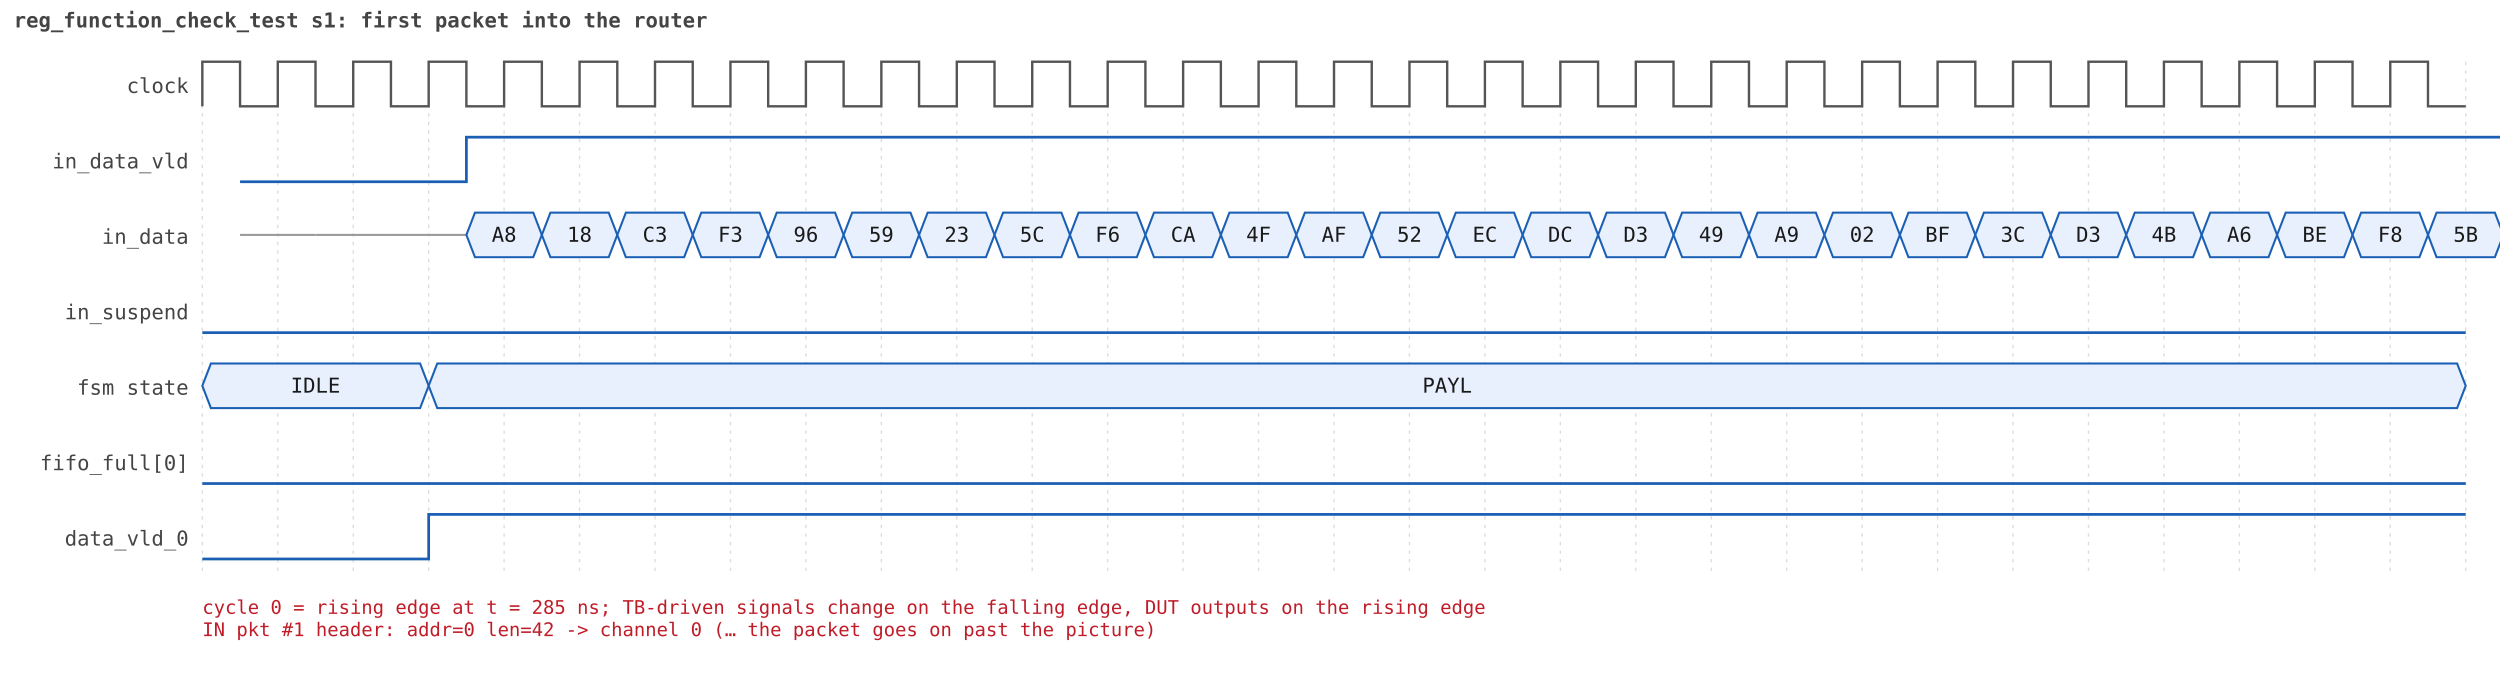
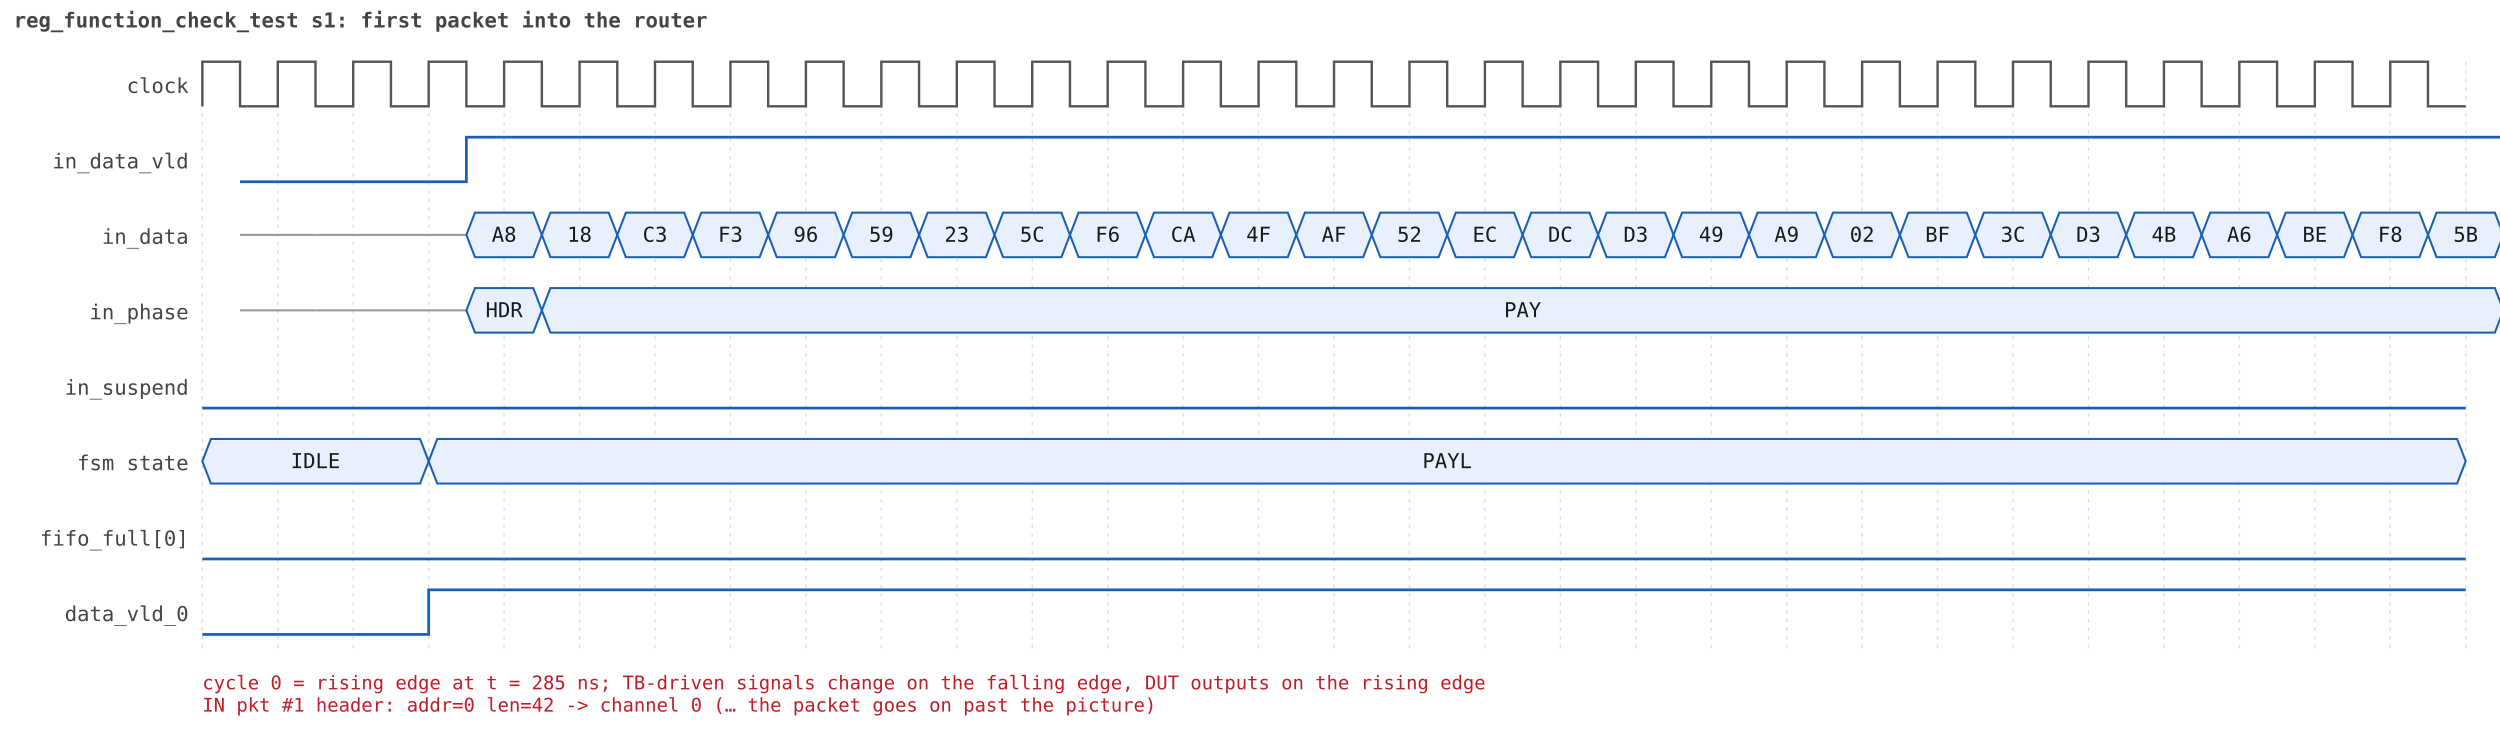
- <svg xmlns="http://www.w3.org/2000/svg" width="1458" height="395" viewBox="0 0 1458 395" font-family="monospace" font-size="12">
+ <svg xmlns="http://www.w3.org/2000/svg" width="1458" height="439" viewBox="0 0 1458 439" font-family="monospace" font-size="12">
  <style>.lbl{fill:#444}.sig{fill:none;stroke:#1a5fb4;stroke-width:1.6}.clk{fill:none;stroke:#555;stroke-width:1.4}.bus{fill:#e8f0fe;stroke:#1a5fb4;stroke-width:1.2}.idle{stroke:#999;stroke-width:1.2;stroke-dasharray:0}.z{stroke:#999;stroke-dasharray:3 3}.txt{fill:#1a1a1a;text-anchor:middle}.grid{stroke:#ddd;stroke-width:0.8;stroke-dasharray:2 3}.note{fill:#c01c28;font-size:11px}@media (prefers-color-scheme: dark){.lbl{fill:#ccc}.clk{stroke:#aaa}.txt{fill:#eee}.bus{fill:#1e2a44}.grid{stroke:#444}}</style>
  <text class="lbl" x="8" y="16" font-weight="bold">reg_function_check_test s1: first packet into the router</text>
-   <line class="grid" x1="118" y1="36" x2="118" y2="334" />
-   <line class="grid" x1="162" y1="36" x2="162" y2="334" />
-   <line class="grid" x1="206" y1="36" x2="206" y2="334" />
-   <line class="grid" x1="250" y1="36" x2="250" y2="334" />
-   <line class="grid" x1="294" y1="36" x2="294" y2="334" />
-   <line class="grid" x1="338" y1="36" x2="338" y2="334" />
-   <line class="grid" x1="382" y1="36" x2="382" y2="334" />
-   <line class="grid" x1="426" y1="36" x2="426" y2="334" />
-   <line class="grid" x1="470" y1="36" x2="470" y2="334" />
-   <line class="grid" x1="514" y1="36" x2="514" y2="334" />
-   <line class="grid" x1="558" y1="36" x2="558" y2="334" />
-   <line class="grid" x1="602" y1="36" x2="602" y2="334" />
-   <line class="grid" x1="646" y1="36" x2="646" y2="334" />
-   <line class="grid" x1="690" y1="36" x2="690" y2="334" />
-   <line class="grid" x1="734" y1="36" x2="734" y2="334" />
-   <line class="grid" x1="778" y1="36" x2="778" y2="334" />
-   <line class="grid" x1="822" y1="36" x2="822" y2="334" />
-   <line class="grid" x1="866" y1="36" x2="866" y2="334" />
-   <line class="grid" x1="910" y1="36" x2="910" y2="334" />
-   <line class="grid" x1="954" y1="36" x2="954" y2="334" />
-   <line class="grid" x1="998" y1="36" x2="998" y2="334" />
-   <line class="grid" x1="1042" y1="36" x2="1042" y2="334" />
-   <line class="grid" x1="1086" y1="36" x2="1086" y2="334" />
-   <line class="grid" x1="1130" y1="36" x2="1130" y2="334" />
-   <line class="grid" x1="1174" y1="36" x2="1174" y2="334" />
-   <line class="grid" x1="1218" y1="36" x2="1218" y2="334" />
-   <line class="grid" x1="1262" y1="36" x2="1262" y2="334" />
-   <line class="grid" x1="1306" y1="36" x2="1306" y2="334" />
-   <line class="grid" x1="1350" y1="36" x2="1350" y2="334" />
-   <line class="grid" x1="1394" y1="36" x2="1394" y2="334" />
-   <line class="grid" x1="1438" y1="36" x2="1438" y2="334" />
+   <line class="grid" x1="118" y1="36" x2="118" y2="378" />
+   <line class="grid" x1="162" y1="36" x2="162" y2="378" />
+   <line class="grid" x1="206" y1="36" x2="206" y2="378" />
+   <line class="grid" x1="250" y1="36" x2="250" y2="378" />
+   <line class="grid" x1="294" y1="36" x2="294" y2="378" />
+   <line class="grid" x1="338" y1="36" x2="338" y2="378" />
+   <line class="grid" x1="382" y1="36" x2="382" y2="378" />
+   <line class="grid" x1="426" y1="36" x2="426" y2="378" />
+   <line class="grid" x1="470" y1="36" x2="470" y2="378" />
+   <line class="grid" x1="514" y1="36" x2="514" y2="378" />
+   <line class="grid" x1="558" y1="36" x2="558" y2="378" />
+   <line class="grid" x1="602" y1="36" x2="602" y2="378" />
+   <line class="grid" x1="646" y1="36" x2="646" y2="378" />
+   <line class="grid" x1="690" y1="36" x2="690" y2="378" />
+   <line class="grid" x1="734" y1="36" x2="734" y2="378" />
+   <line class="grid" x1="778" y1="36" x2="778" y2="378" />
+   <line class="grid" x1="822" y1="36" x2="822" y2="378" />
+   <line class="grid" x1="866" y1="36" x2="866" y2="378" />
+   <line class="grid" x1="910" y1="36" x2="910" y2="378" />
+   <line class="grid" x1="954" y1="36" x2="954" y2="378" />
+   <line class="grid" x1="998" y1="36" x2="998" y2="378" />
+   <line class="grid" x1="1042" y1="36" x2="1042" y2="378" />
+   <line class="grid" x1="1086" y1="36" x2="1086" y2="378" />
+   <line class="grid" x1="1130" y1="36" x2="1130" y2="378" />
+   <line class="grid" x1="1174" y1="36" x2="1174" y2="378" />
+   <line class="grid" x1="1218" y1="36" x2="1218" y2="378" />
+   <line class="grid" x1="1262" y1="36" x2="1262" y2="378" />
+   <line class="grid" x1="1306" y1="36" x2="1306" y2="378" />
+   <line class="grid" x1="1350" y1="36" x2="1350" y2="378" />
+   <line class="grid" x1="1394" y1="36" x2="1394" y2="378" />
+   <line class="grid" x1="1438" y1="36" x2="1438" y2="378" />
  <text class="lbl" x="110" y="54.2" text-anchor="end">clock</text>
  <path class="clk" d="M118,62 L118,36 L140.0,36 L140.0,62 L162,62 L162,62 L162,36 L184.0,36 L184.0,62 L206,62 L206,62 L206,36 L228.0,36 L228.0,62 L250,62 L250,62 L250,36 L272.0,36 L272.0,62 L294,62 L294,62 L294,36 L316.0,36 L316.0,62 L338,62 L338,62 L338,36 L360.0,36 L360.0,62 L382,62 L382,62 L382,36 L404.0,36 L404.0,62 L426,62 L426,62 L426,36 L448.0,36 L448.0,62 L470,62 L470,62 L470,36 L492.0,36 L492.0,62 L514,62 L514,62 L514,36 L536.0,36 L536.0,62 L558,62 L558,62 L558,36 L580.0,36 L580.0,62 L602,62 L602,62 L602,36 L624.0,36 L624.0,62 L646,62 L646,62 L646,36 L668.0,36 L668.0,62 L690,62 L690,62 L690,36 L712.0,36 L712.0,62 L734,62 L734,62 L734,36 L756.0,36 L756.0,62 L778,62 L778,62 L778,36 L800.0,36 L800.0,62 L822,62 L822,62 L822,36 L844.0,36 L844.0,62 L866,62 L866,62 L866,36 L888.0,36 L888.0,62 L910,62 L910,62 L910,36 L932.0,36 L932.0,62 L954,62 L954,62 L954,36 L976.0,36 L976.0,62 L998,62 L998,62 L998,36 L1020.0,36 L1020.0,62 L1042,62 L1042,62 L1042,36 L1064.0,36 L1064.0,62 L1086,62 L1086,62 L1086,36 L1108.0,36 L1108.0,62 L1130,62 L1130,62 L1130,36 L1152.0,36 L1152.0,62 L1174,62 L1174,62 L1174,36 L1196.0,36 L1196.0,62 L1218,62 L1218,62 L1218,36 L1240.0,36 L1240.0,62 L1262,62 L1262,62 L1262,36 L1284.0,36 L1284.0,62 L1306,62 L1306,62 L1306,36 L1328.0,36 L1328.0,62 L1350,62 L1350,62 L1350,36 L1372.0,36 L1372.0,62 L1394,62 L1394,62 L1394,36 L1416.0,36 L1416.0,62 L1438,62" />
  <text class="lbl" x="110" y="98.2" text-anchor="end">in_data_vld</text>
  <path class="sig" d="M140.0,106 L184.0,106 L184.0,106 L228.0,106 L228.0,106 L272.0,106 L272.0,106 L272.0,80 L316.0,80 L316.0,80 L360.0,80 L360.0,80 L404.0,80 L404.0,80 L448.0,80 L448.0,80 L492.0,80 L492.0,80 L536.0,80 L536.0,80 L580.0,80 L580.0,80 L624.0,80 L624.0,80 L668.0,80 L668.0,80 L712.0,80 L712.0,80 L756.0,80 L756.0,80 L800.0,80 L800.0,80 L844.0,80 L844.0,80 L888.0,80 L888.0,80 L932.0,80 L932.0,80 L976.0,80 L976.0,80 L1020.0,80 L1020.0,80 L1064.0,80 L1064.0,80 L1108.0,80 L1108.0,80 L1152.0,80 L1152.0,80 L1196.0,80 L1196.0,80 L1240.0,80 L1240.0,80 L1284.0,80 L1284.0,80 L1328.0,80 L1328.0,80 L1372.0,80 L1372.0,80 L1416.0,80 L1416.0,80 L1460.0,80" />
  <text class="lbl" x="110" y="142.2" text-anchor="end">in_data</text>
  <line class="idle" x1="140.0" y1="137.0" x2="184.0" y2="137.0" />
  <line class="idle" x1="184.0" y1="137.0" x2="228.0" y2="137.0" />
  <line class="idle" x1="228.0" y1="137.0" x2="272.0" y2="137.0" />
  <path class="bus" d="M272.0,137.0 L277.0,124 L311.0,124 L316.0,137.0 L311.0,150 L277.0,150 Z" />
  <text class="txt" x="294.0" y="141.0">A8</text>
  <path class="bus" d="M316.0,137.0 L321.0,124 L355.0,124 L360.0,137.0 L355.0,150 L321.0,150 Z" />
  <text class="txt" x="338.0" y="141.0">18</text>
  <path class="bus" d="M360.0,137.0 L365.0,124 L399.0,124 L404.0,137.0 L399.0,150 L365.0,150 Z" />
  <text class="txt" x="382.0" y="141.0">C3</text>
  <path class="bus" d="M404.0,137.0 L409.0,124 L443.0,124 L448.0,137.0 L443.0,150 L409.0,150 Z" />
  <text class="txt" x="426.0" y="141.0">F3</text>
  <path class="bus" d="M448.0,137.0 L453.0,124 L487.0,124 L492.0,137.0 L487.0,150 L453.0,150 Z" />
  <text class="txt" x="470.0" y="141.0">96</text>
  <path class="bus" d="M492.0,137.0 L497.0,124 L531.0,124 L536.0,137.0 L531.0,150 L497.0,150 Z" />
  <text class="txt" x="514.0" y="141.0">59</text>
  <path class="bus" d="M536.0,137.0 L541.0,124 L575.0,124 L580.0,137.0 L575.0,150 L541.0,150 Z" />
  <text class="txt" x="558.0" y="141.0">23</text>
  <path class="bus" d="M580.0,137.0 L585.0,124 L619.0,124 L624.0,137.0 L619.0,150 L585.0,150 Z" />
  <text class="txt" x="602.0" y="141.0">5C</text>
  <path class="bus" d="M624.0,137.0 L629.0,124 L663.0,124 L668.0,137.0 L663.0,150 L629.0,150 Z" />
  <text class="txt" x="646.0" y="141.0">F6</text>
  <path class="bus" d="M668.0,137.0 L673.0,124 L707.0,124 L712.0,137.0 L707.0,150 L673.0,150 Z" />
  <text class="txt" x="690.0" y="141.0">CA</text>
  <path class="bus" d="M712.0,137.0 L717.0,124 L751.0,124 L756.0,137.0 L751.0,150 L717.0,150 Z" />
  <text class="txt" x="734.0" y="141.0">4F</text>
  <path class="bus" d="M756.0,137.0 L761.0,124 L795.0,124 L800.0,137.0 L795.0,150 L761.0,150 Z" />
  <text class="txt" x="778.0" y="141.0">AF</text>
  <path class="bus" d="M800.0,137.0 L805.0,124 L839.0,124 L844.0,137.0 L839.0,150 L805.0,150 Z" />
  <text class="txt" x="822.0" y="141.0">52</text>
  <path class="bus" d="M844.0,137.0 L849.0,124 L883.0,124 L888.0,137.0 L883.0,150 L849.0,150 Z" />
  <text class="txt" x="866.0" y="141.0">EC</text>
  <path class="bus" d="M888.0,137.0 L893.0,124 L927.0,124 L932.0,137.0 L927.0,150 L893.0,150 Z" />
  <text class="txt" x="910.0" y="141.0">DC</text>
  <path class="bus" d="M932.0,137.0 L937.0,124 L971.0,124 L976.0,137.0 L971.0,150 L937.0,150 Z" />
  <text class="txt" x="954.0" y="141.0">D3</text>
  <path class="bus" d="M976.0,137.0 L981.0,124 L1015.0,124 L1020.0,137.0 L1015.0,150 L981.0,150 Z" />
  <text class="txt" x="998.0" y="141.0">49</text>
  <path class="bus" d="M1020.0,137.0 L1025.0,124 L1059.0,124 L1064.0,137.0 L1059.0,150 L1025.0,150 Z" />
  <text class="txt" x="1042.0" y="141.0">A9</text>
  <path class="bus" d="M1064.0,137.0 L1069.0,124 L1103.0,124 L1108.0,137.0 L1103.0,150 L1069.0,150 Z" />
  <text class="txt" x="1086.0" y="141.0">02</text>
  <path class="bus" d="M1108.0,137.0 L1113.0,124 L1147.0,124 L1152.0,137.0 L1147.0,150 L1113.0,150 Z" />
  <text class="txt" x="1130.0" y="141.0">BF</text>
  <path class="bus" d="M1152.0,137.0 L1157.0,124 L1191.0,124 L1196.0,137.0 L1191.0,150 L1157.0,150 Z" />
  <text class="txt" x="1174.0" y="141.0">3C</text>
  <path class="bus" d="M1196.0,137.0 L1201.0,124 L1235.0,124 L1240.0,137.0 L1235.0,150 L1201.0,150 Z" />
  <text class="txt" x="1218.0" y="141.0">D3</text>
  <path class="bus" d="M1240.0,137.0 L1245.0,124 L1279.0,124 L1284.0,137.0 L1279.0,150 L1245.0,150 Z" />
  <text class="txt" x="1262.0" y="141.0">4B</text>
  <path class="bus" d="M1284.0,137.0 L1289.0,124 L1323.0,124 L1328.0,137.0 L1323.0,150 L1289.0,150 Z" />
  <text class="txt" x="1306.0" y="141.0">A6</text>
  <path class="bus" d="M1328.0,137.0 L1333.0,124 L1367.0,124 L1372.0,137.0 L1367.0,150 L1333.0,150 Z" />
  <text class="txt" x="1350.0" y="141.0">BE</text>
  <path class="bus" d="M1372.0,137.0 L1377.0,124 L1411.0,124 L1416.0,137.0 L1411.0,150 L1377.0,150 Z" />
  <text class="txt" x="1394.0" y="141.0">F8</text>
  <path class="bus" d="M1416.0,137.0 L1421.0,124 L1455.0,124 L1460.0,137.0 L1455.0,150 L1421.0,150 Z" />
  <text class="txt" x="1438.0" y="141.0">5B</text>
-   <text class="lbl" x="110" y="186.2" text-anchor="end">in_suspend</text>
-   <path class="sig" d="M118,194 L162,194 L162,194 L206,194 L206,194 L250,194 L250,194 L294,194 L294,194 L338,194 L338,194 L382,194 L382,194 L426,194 L426,194 L470,194 L470,194 L514,194 L514,194 L558,194 L558,194 L602,194 L602,194 L646,194 L646,194 L690,194 L690,194 L734,194 L734,194 L778,194 L778,194 L822,194 L822,194 L866,194 L866,194 L910,194 L910,194 L954,194 L954,194 L998,194 L998,194 L1042,194 L1042,194 L1086,194 L1086,194 L1130,194 L1130,194 L1174,194 L1174,194 L1218,194 L1218,194 L1262,194 L1262,194 L1306,194 L1306,194 L1350,194 L1350,194 L1394,194 L1394,194 L1438,194" />
-   <text class="lbl" x="110" y="230.2" text-anchor="end">fsm state</text>
-   <path class="bus" d="M118,225.0 L123,212 L245,212 L250,225.0 L245,238 L123,238 Z" />
-   <text class="txt" x="184.0" y="229.0">IDLE</text>
-   <path class="bus" d="M250,225.0 L255,212 L1433,212 L1438,225.0 L1433,238 L255,238 Z" />
-   <text class="txt" x="844.0" y="229.0">PAYL</text>
-   <text class="lbl" x="110" y="274.2" text-anchor="end">fifo_full[0]</text>
-   <path class="sig" d="M118,282 L162,282 L162,282 L206,282 L206,282 L250,282 L250,282 L294,282 L294,282 L338,282 L338,282 L382,282 L382,282 L426,282 L426,282 L470,282 L470,282 L514,282 L514,282 L558,282 L558,282 L602,282 L602,282 L646,282 L646,282 L690,282 L690,282 L734,282 L734,282 L778,282 L778,282 L822,282 L822,282 L866,282 L866,282 L910,282 L910,282 L954,282 L954,282 L998,282 L998,282 L1042,282 L1042,282 L1086,282 L1086,282 L1130,282 L1130,282 L1174,282 L1174,282 L1218,282 L1218,282 L1262,282 L1262,282 L1306,282 L1306,282 L1350,282 L1350,282 L1394,282 L1394,282 L1438,282" />
-   <text class="lbl" x="110" y="318.2" text-anchor="end">data_vld_0</text>
-   <path class="sig" d="M118,326 L162,326 L162,326 L206,326 L206,326 L250,326 L250,326 L250,300 L294,300 L294,300 L338,300 L338,300 L382,300 L382,300 L426,300 L426,300 L470,300 L470,300 L514,300 L514,300 L558,300 L558,300 L602,300 L602,300 L646,300 L646,300 L690,300 L690,300 L734,300 L734,300 L778,300 L778,300 L822,300 L822,300 L866,300 L866,300 L910,300 L910,300 L954,300 L954,300 L998,300 L998,300 L1042,300 L1042,300 L1086,300 L1086,300 L1130,300 L1130,300 L1174,300 L1174,300 L1218,300 L1218,300 L1262,300 L1262,300 L1306,300 L1306,300 L1350,300 L1350,300 L1394,300 L1394,300 L1438,300" />
-   <text class="note" x="118" y="358">cycle 0 = rising edge at t = 285 ns; TB-driven signals change on the falling edge, DUT outputs on the rising edge</text>
-   <text class="note" x="118" y="371">IN  pkt #1 header: addr=0 len=42 -&gt; channel 0   (… the packet goes on past the picture)</text>
+   <text class="lbl" x="110" y="186.2" text-anchor="end">in_phase</text>
+   <line class="idle" x1="140.0" y1="181.0" x2="184.0" y2="181.0" />
+   <line class="idle" x1="184.0" y1="181.0" x2="228.0" y2="181.0" />
+   <line class="idle" x1="228.0" y1="181.0" x2="272.0" y2="181.0" />
+   <path class="bus" d="M272.0,181.0 L277.0,168 L311.0,168 L316.0,181.0 L311.0,194 L277.0,194 Z" />
+   <text class="txt" x="294.0" y="185.0">HDR</text>
+   <path class="bus" d="M316.0,181.0 L321.0,168 L1455.0,168 L1460.0,181.0 L1455.0,194 L321.0,194 Z" />
+   <text class="txt" x="888.0" y="185.0">PAY</text>
+   <text class="lbl" x="110" y="230.2" text-anchor="end">in_suspend</text>
+   <path class="sig" d="M118,238 L162,238 L162,238 L206,238 L206,238 L250,238 L250,238 L294,238 L294,238 L338,238 L338,238 L382,238 L382,238 L426,238 L426,238 L470,238 L470,238 L514,238 L514,238 L558,238 L558,238 L602,238 L602,238 L646,238 L646,238 L690,238 L690,238 L734,238 L734,238 L778,238 L778,238 L822,238 L822,238 L866,238 L866,238 L910,238 L910,238 L954,238 L954,238 L998,238 L998,238 L1042,238 L1042,238 L1086,238 L1086,238 L1130,238 L1130,238 L1174,238 L1174,238 L1218,238 L1218,238 L1262,238 L1262,238 L1306,238 L1306,238 L1350,238 L1350,238 L1394,238 L1394,238 L1438,238" />
+   <text class="lbl" x="110" y="274.2" text-anchor="end">fsm state</text>
+   <path class="bus" d="M118,269.0 L123,256 L245,256 L250,269.0 L245,282 L123,282 Z" />
+   <text class="txt" x="184.0" y="273.0">IDLE</text>
+   <path class="bus" d="M250,269.0 L255,256 L1433,256 L1438,269.0 L1433,282 L255,282 Z" />
+   <text class="txt" x="844.0" y="273.0">PAYL</text>
+   <text class="lbl" x="110" y="318.2" text-anchor="end">fifo_full[0]</text>
+   <path class="sig" d="M118,326 L162,326 L162,326 L206,326 L206,326 L250,326 L250,326 L294,326 L294,326 L338,326 L338,326 L382,326 L382,326 L426,326 L426,326 L470,326 L470,326 L514,326 L514,326 L558,326 L558,326 L602,326 L602,326 L646,326 L646,326 L690,326 L690,326 L734,326 L734,326 L778,326 L778,326 L822,326 L822,326 L866,326 L866,326 L910,326 L910,326 L954,326 L954,326 L998,326 L998,326 L1042,326 L1042,326 L1086,326 L1086,326 L1130,326 L1130,326 L1174,326 L1174,326 L1218,326 L1218,326 L1262,326 L1262,326 L1306,326 L1306,326 L1350,326 L1350,326 L1394,326 L1394,326 L1438,326" />
+   <text class="lbl" x="110" y="362.2" text-anchor="end">data_vld_0</text>
+   <path class="sig" d="M118,370 L162,370 L162,370 L206,370 L206,370 L250,370 L250,370 L250,344 L294,344 L294,344 L338,344 L338,344 L382,344 L382,344 L426,344 L426,344 L470,344 L470,344 L514,344 L514,344 L558,344 L558,344 L602,344 L602,344 L646,344 L646,344 L690,344 L690,344 L734,344 L734,344 L778,344 L778,344 L822,344 L822,344 L866,344 L866,344 L910,344 L910,344 L954,344 L954,344 L998,344 L998,344 L1042,344 L1042,344 L1086,344 L1086,344 L1130,344 L1130,344 L1174,344 L1174,344 L1218,344 L1218,344 L1262,344 L1262,344 L1306,344 L1306,344 L1350,344 L1350,344 L1394,344 L1394,344 L1438,344" />
+   <text class="note" x="118" y="402">cycle 0 = rising edge at t = 285 ns; TB-driven signals change on the falling edge, DUT outputs on the rising edge</text>
+   <text class="note" x="118" y="415">IN  pkt #1 header: addr=0 len=42 -&gt; channel 0   (… the packet goes on past the picture)</text>
</svg>
